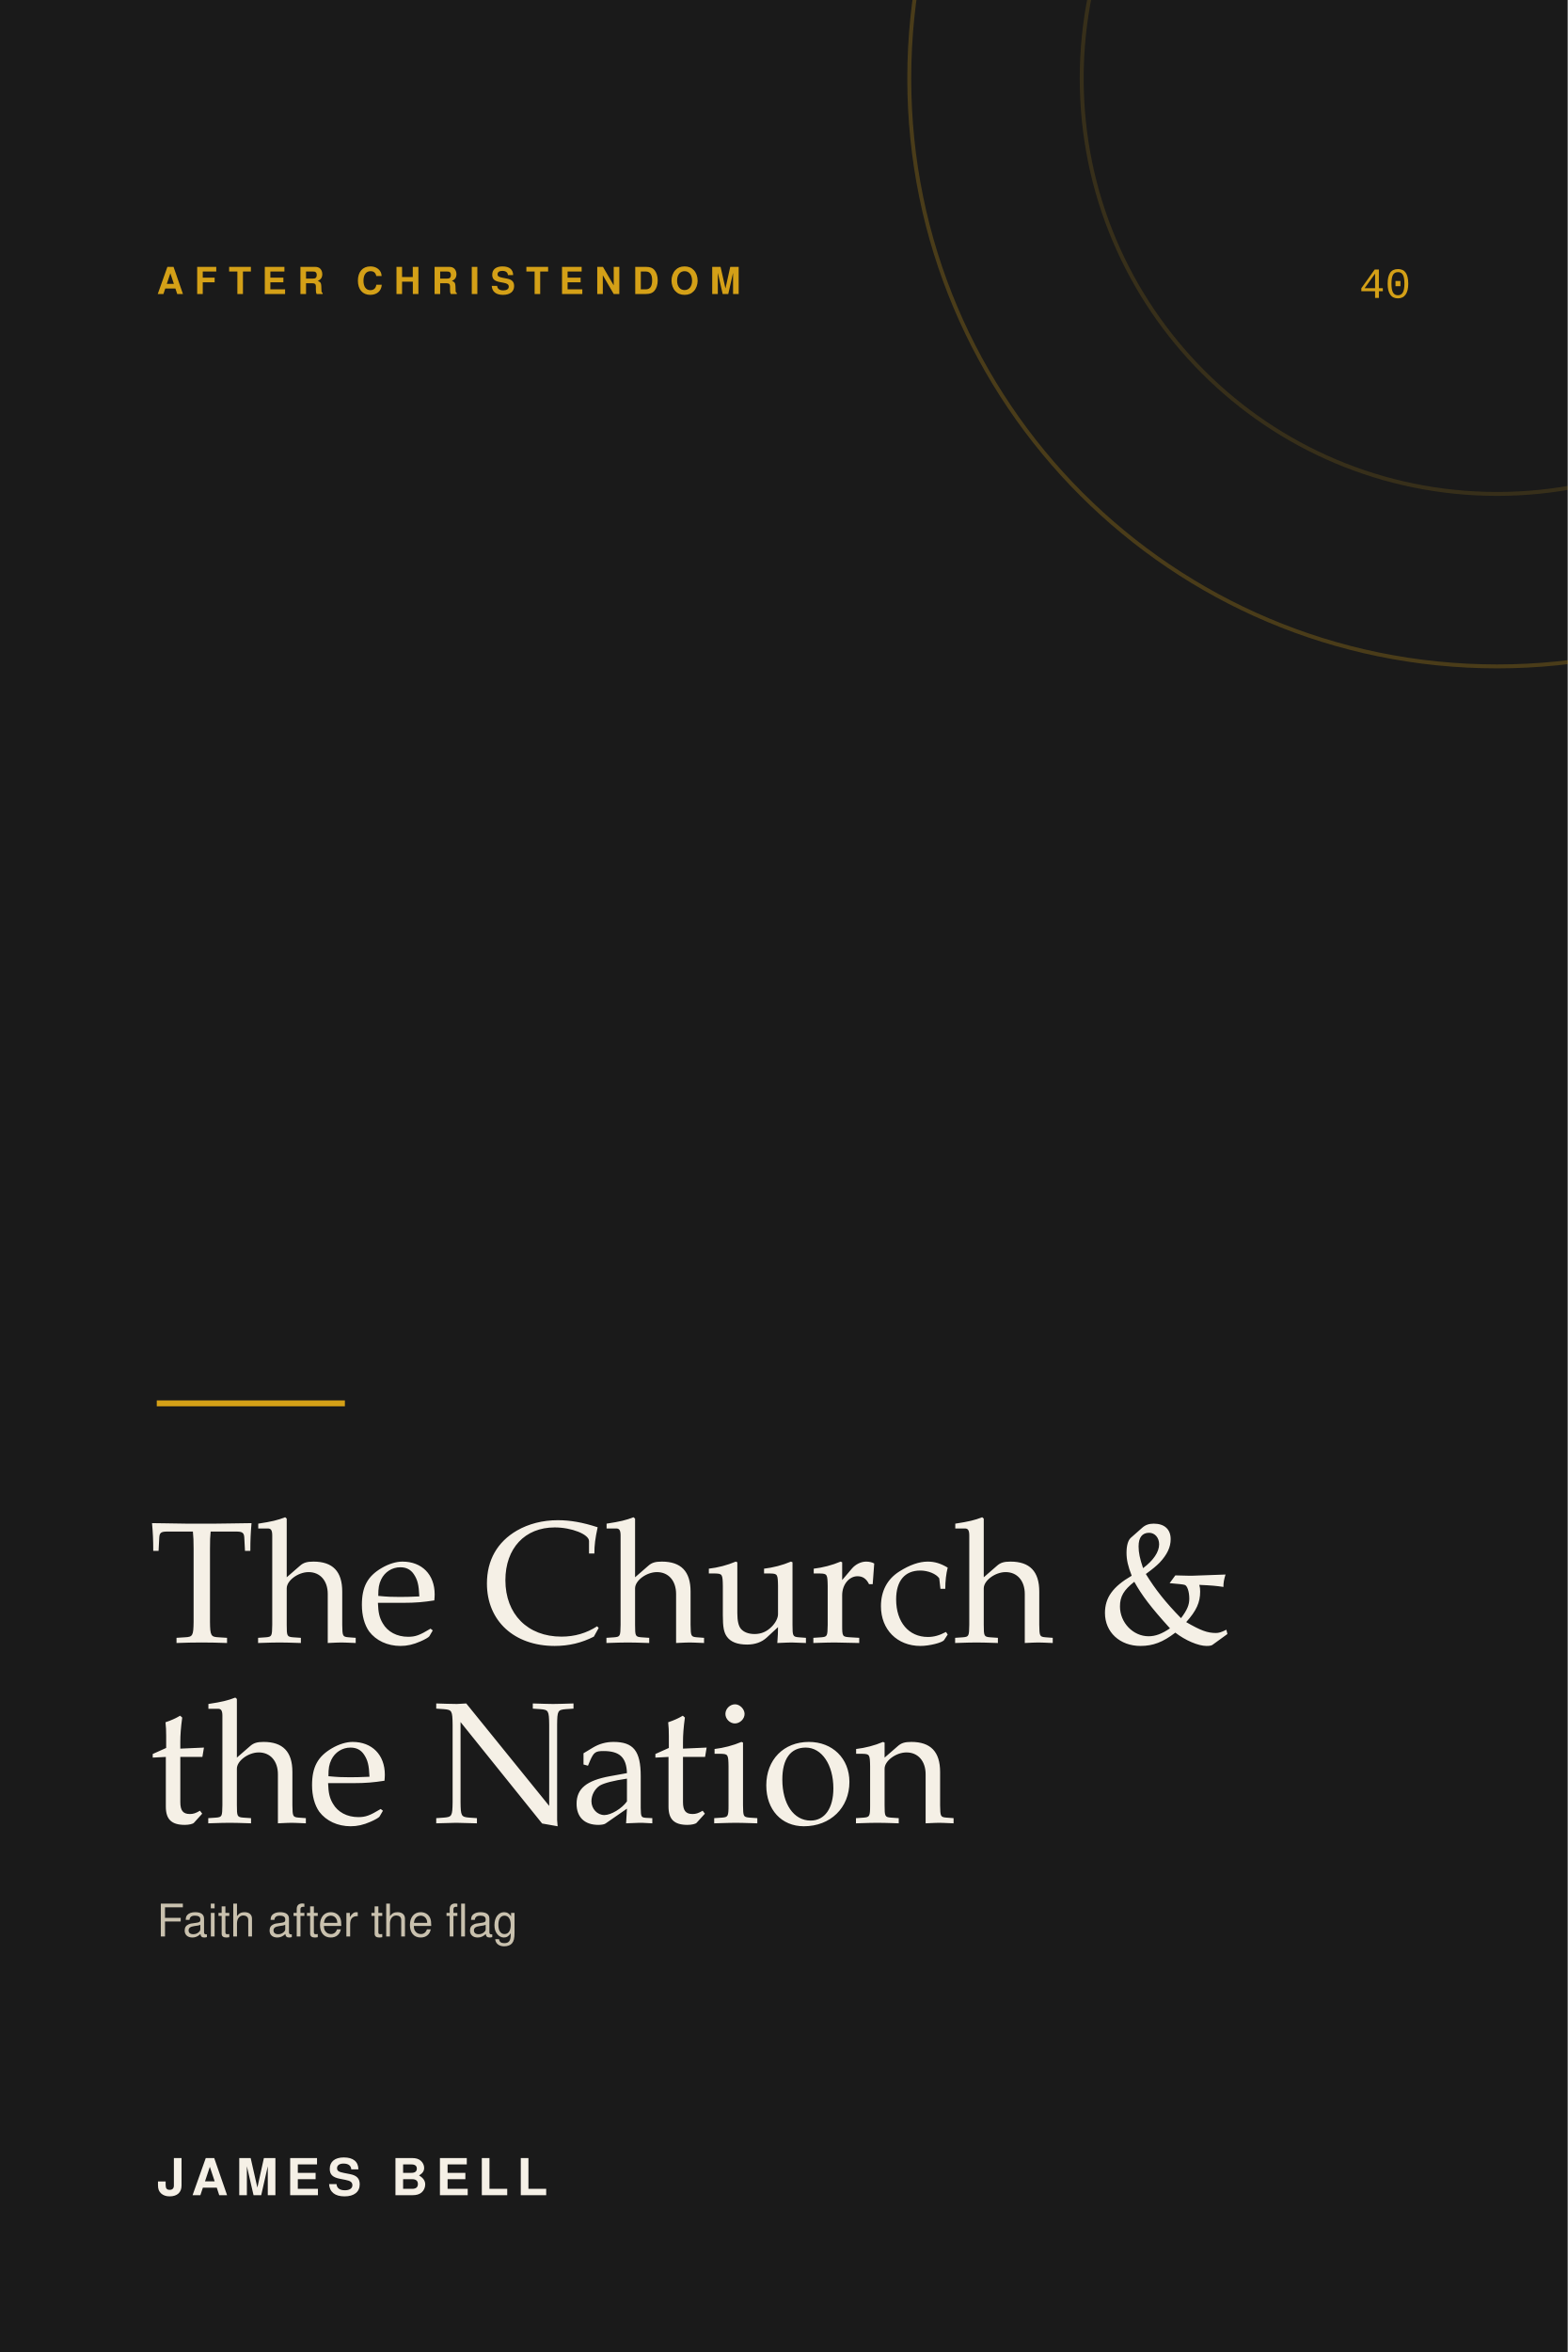
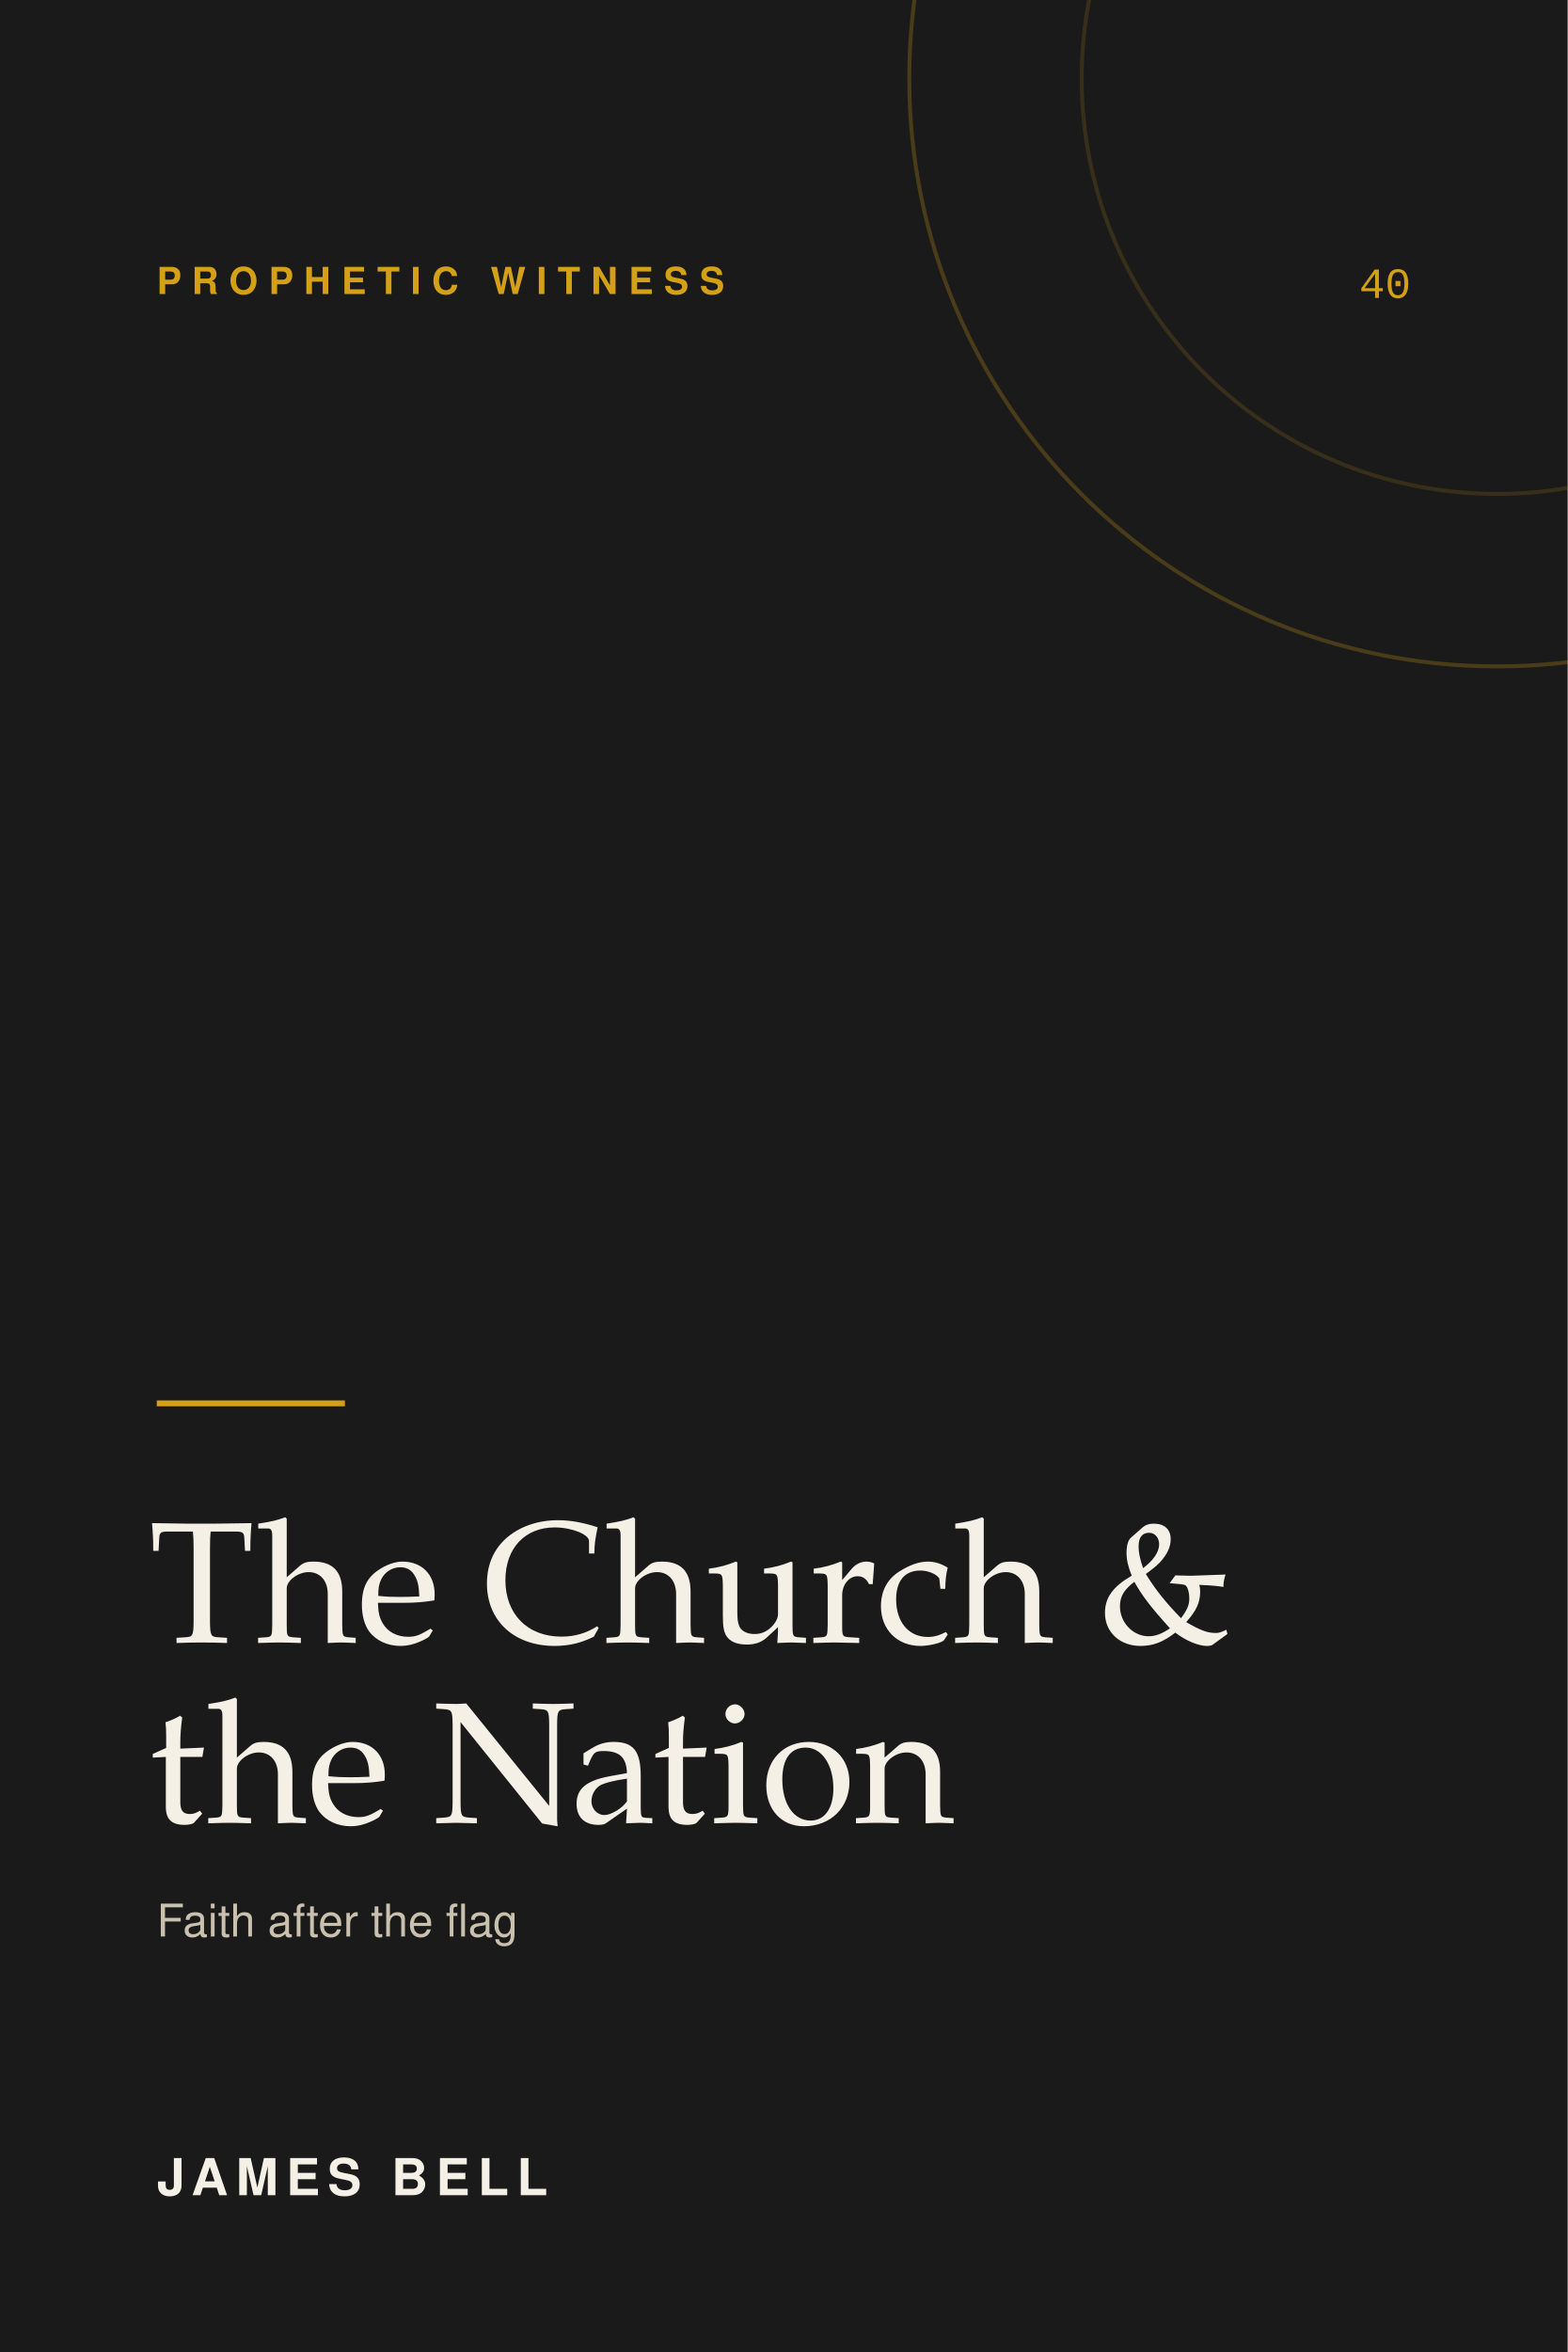
<svg xmlns="http://www.w3.org/2000/svg" width="800" height="1200" viewBox="0 0 800 1200" role="img" aria-label="The Church &amp; the Nation by James Bell">
  <rect width="800" height="1200" fill="#1A1A1A" />
  <circle cx="764" cy="40" r="300" fill="none" stroke="#D4A017" stroke-width="2" opacity="0.26" />
  <circle cx="764" cy="40" r="212" fill="none" stroke="#D4A017" stroke-width="2" opacity="0.16" />
-   <text x="80" y="150" font-family="Helvetica, Arial, sans-serif" font-size="19" letter-spacing="5.5" font-weight="700" fill="#D4A017">AFTER CHRISTENDOM</text>
+   <text x="80" y="150" font-family="Helvetica, Arial, sans-serif" font-size="19" letter-spacing="5.5" font-weight="700" fill="#D4A017">PROPHETIC WITNESS</text>
  <text x="720" y="152" text-anchor="end" font-family="'JetBrains Mono', 'Courier New', monospace" font-size="22" fill="#D4A017">40</text>
  <line x1="80" y1="716" x2="176" y2="716" stroke="#D4A017" stroke-width="3" />
  <text x="76" y="838" font-family="Palatino, 'Palatino Linotype', Georgia, serif" font-size="88" fill="#F5F0E6">The Church &amp;</text>
  <text x="76" y="930" font-family="Palatino, 'Palatino Linotype', Georgia, serif" font-size="88" fill="#F5F0E6">the Nation</text>
  <text x="80" y="988" font-family="Helvetica, Arial, sans-serif" font-size="23" fill="#C9C1AE">Faith after the flag</text>
  <text x="80" y="1120" font-family="Helvetica, Arial, sans-serif" font-size="26" letter-spacing="4" font-weight="700" fill="#F5F0E6">JAMES BELL</text>
</svg>
